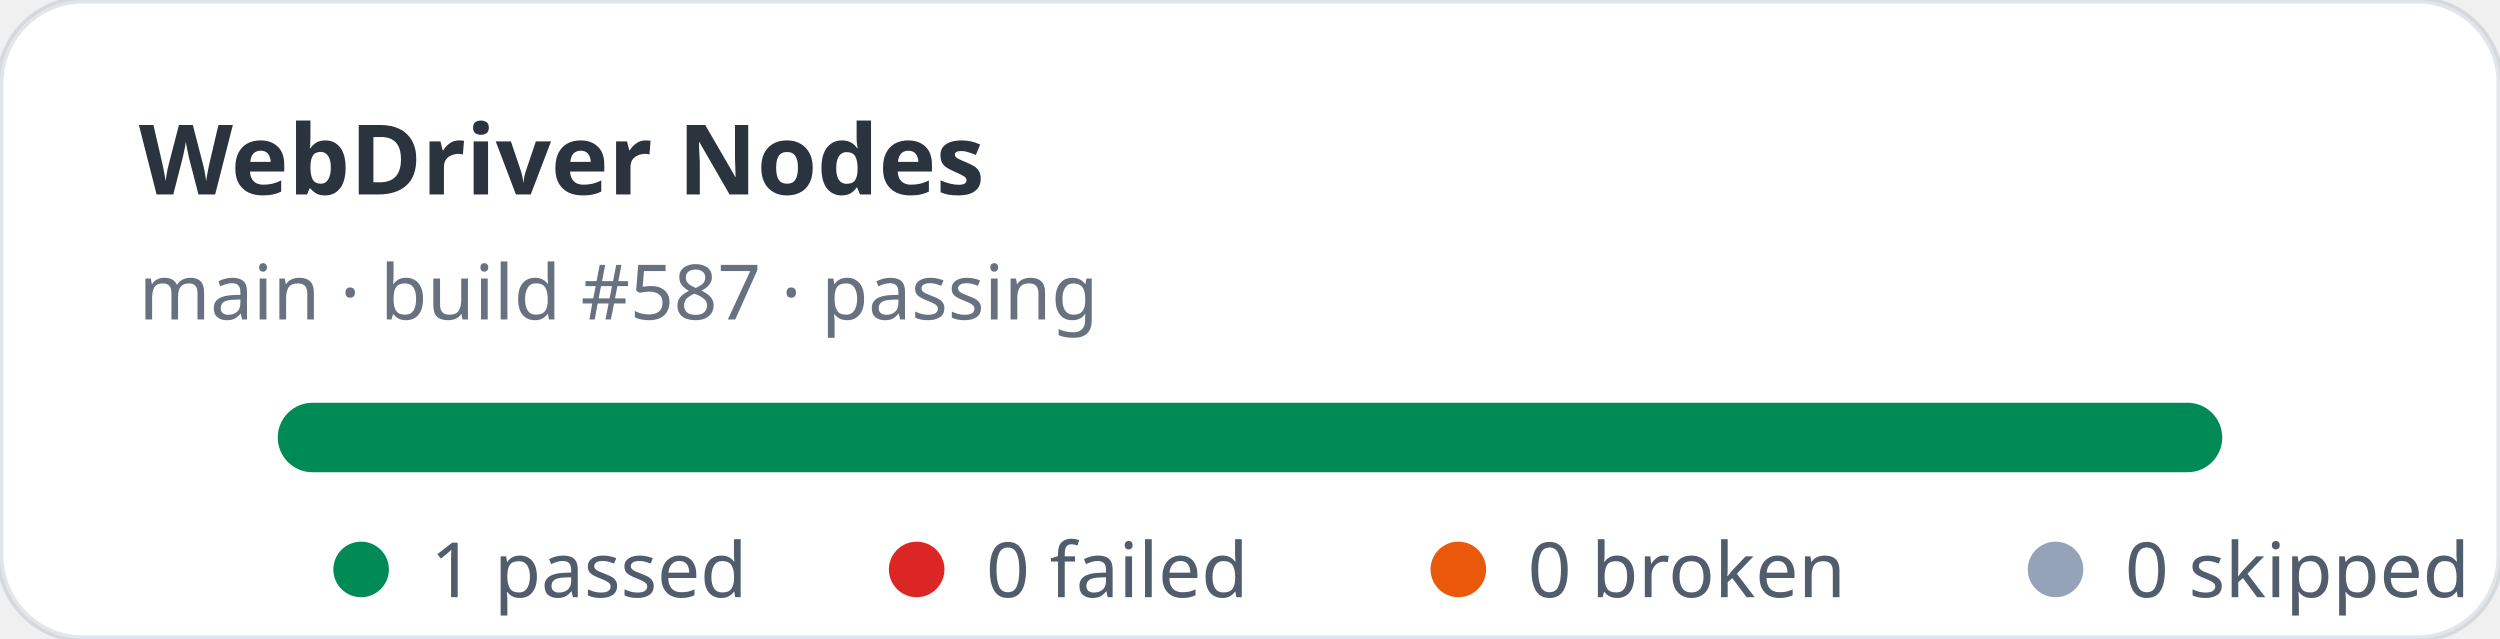
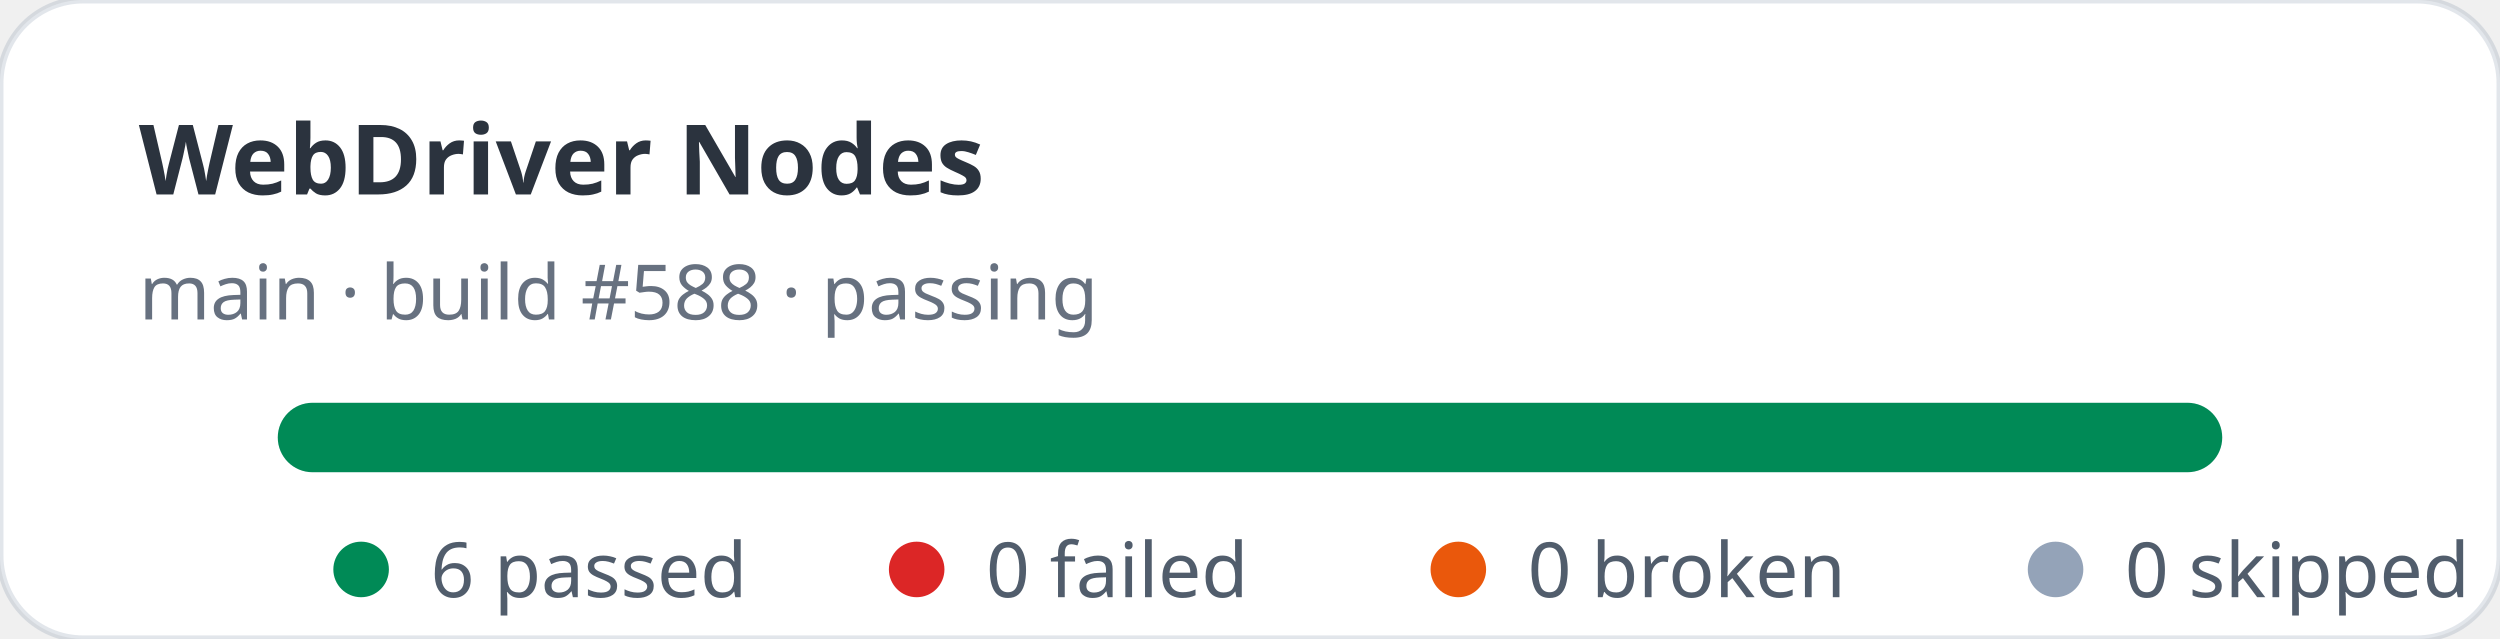
- <svg xmlns="http://www.w3.org/2000/svg" width="360" height="92" viewBox="0 0 360 92" role="img" aria-label="WebDriver Nodes stats: 1 passed, 0 failed">
+ <svg xmlns="http://www.w3.org/2000/svg" width="360" height="92" viewBox="0 0 360 92" role="img" aria-label="WebDriver Nodes stats: 6 passed, 0 failed">
  <rect width="360" height="92" rx="12" fill="#ffffff" stroke="rgba(11,48,86,0.12)" />
  <text x="20" y="28" fill="rgba(1,10,24,0.83)" font-family="ui-sans-serif,system-ui,sans-serif" font-size="14" font-weight="700">WebDriver Nodes</text>
-   <text x="20" y="46" fill="rgba(2,19,44,0.6)" font-family="ui-sans-serif,system-ui,sans-serif" font-size="11">main · build #587 · passing</text>
+   <text x="20" y="46" fill="rgba(2,19,44,0.6)" font-family="ui-sans-serif,system-ui,sans-serif" font-size="11">main · build #588 · passing</text>
  <rect x="40" y="58" width="280" height="10" rx="5" fill="#e2e8f0" />
  <rect x="40" y="58" width="280" height="10" rx="5" fill="#008a56" />
  <g font-family="ui-sans-serif,system-ui,sans-serif" font-size="11" fill="rgba(1,18,40,0.68)">
    <circle cx="52" cy="82" r="4" fill="#008a56" />
-     <text x="62" y="86">1 passed</text>
+     <text x="62" y="86">6 passed</text>
    <circle cx="132" cy="82" r="4" fill="#dc2626" />
    <text x="142" y="86">0 failed</text>
    <circle cx="210" cy="82" r="4" fill="#ea580c" />
    <text x="220" y="86">0 broken</text>
    <circle cx="296" cy="82" r="4" fill="#94a3b8" />
    <text x="306" y="86">0 skipped</text>
  </g>
</svg>
